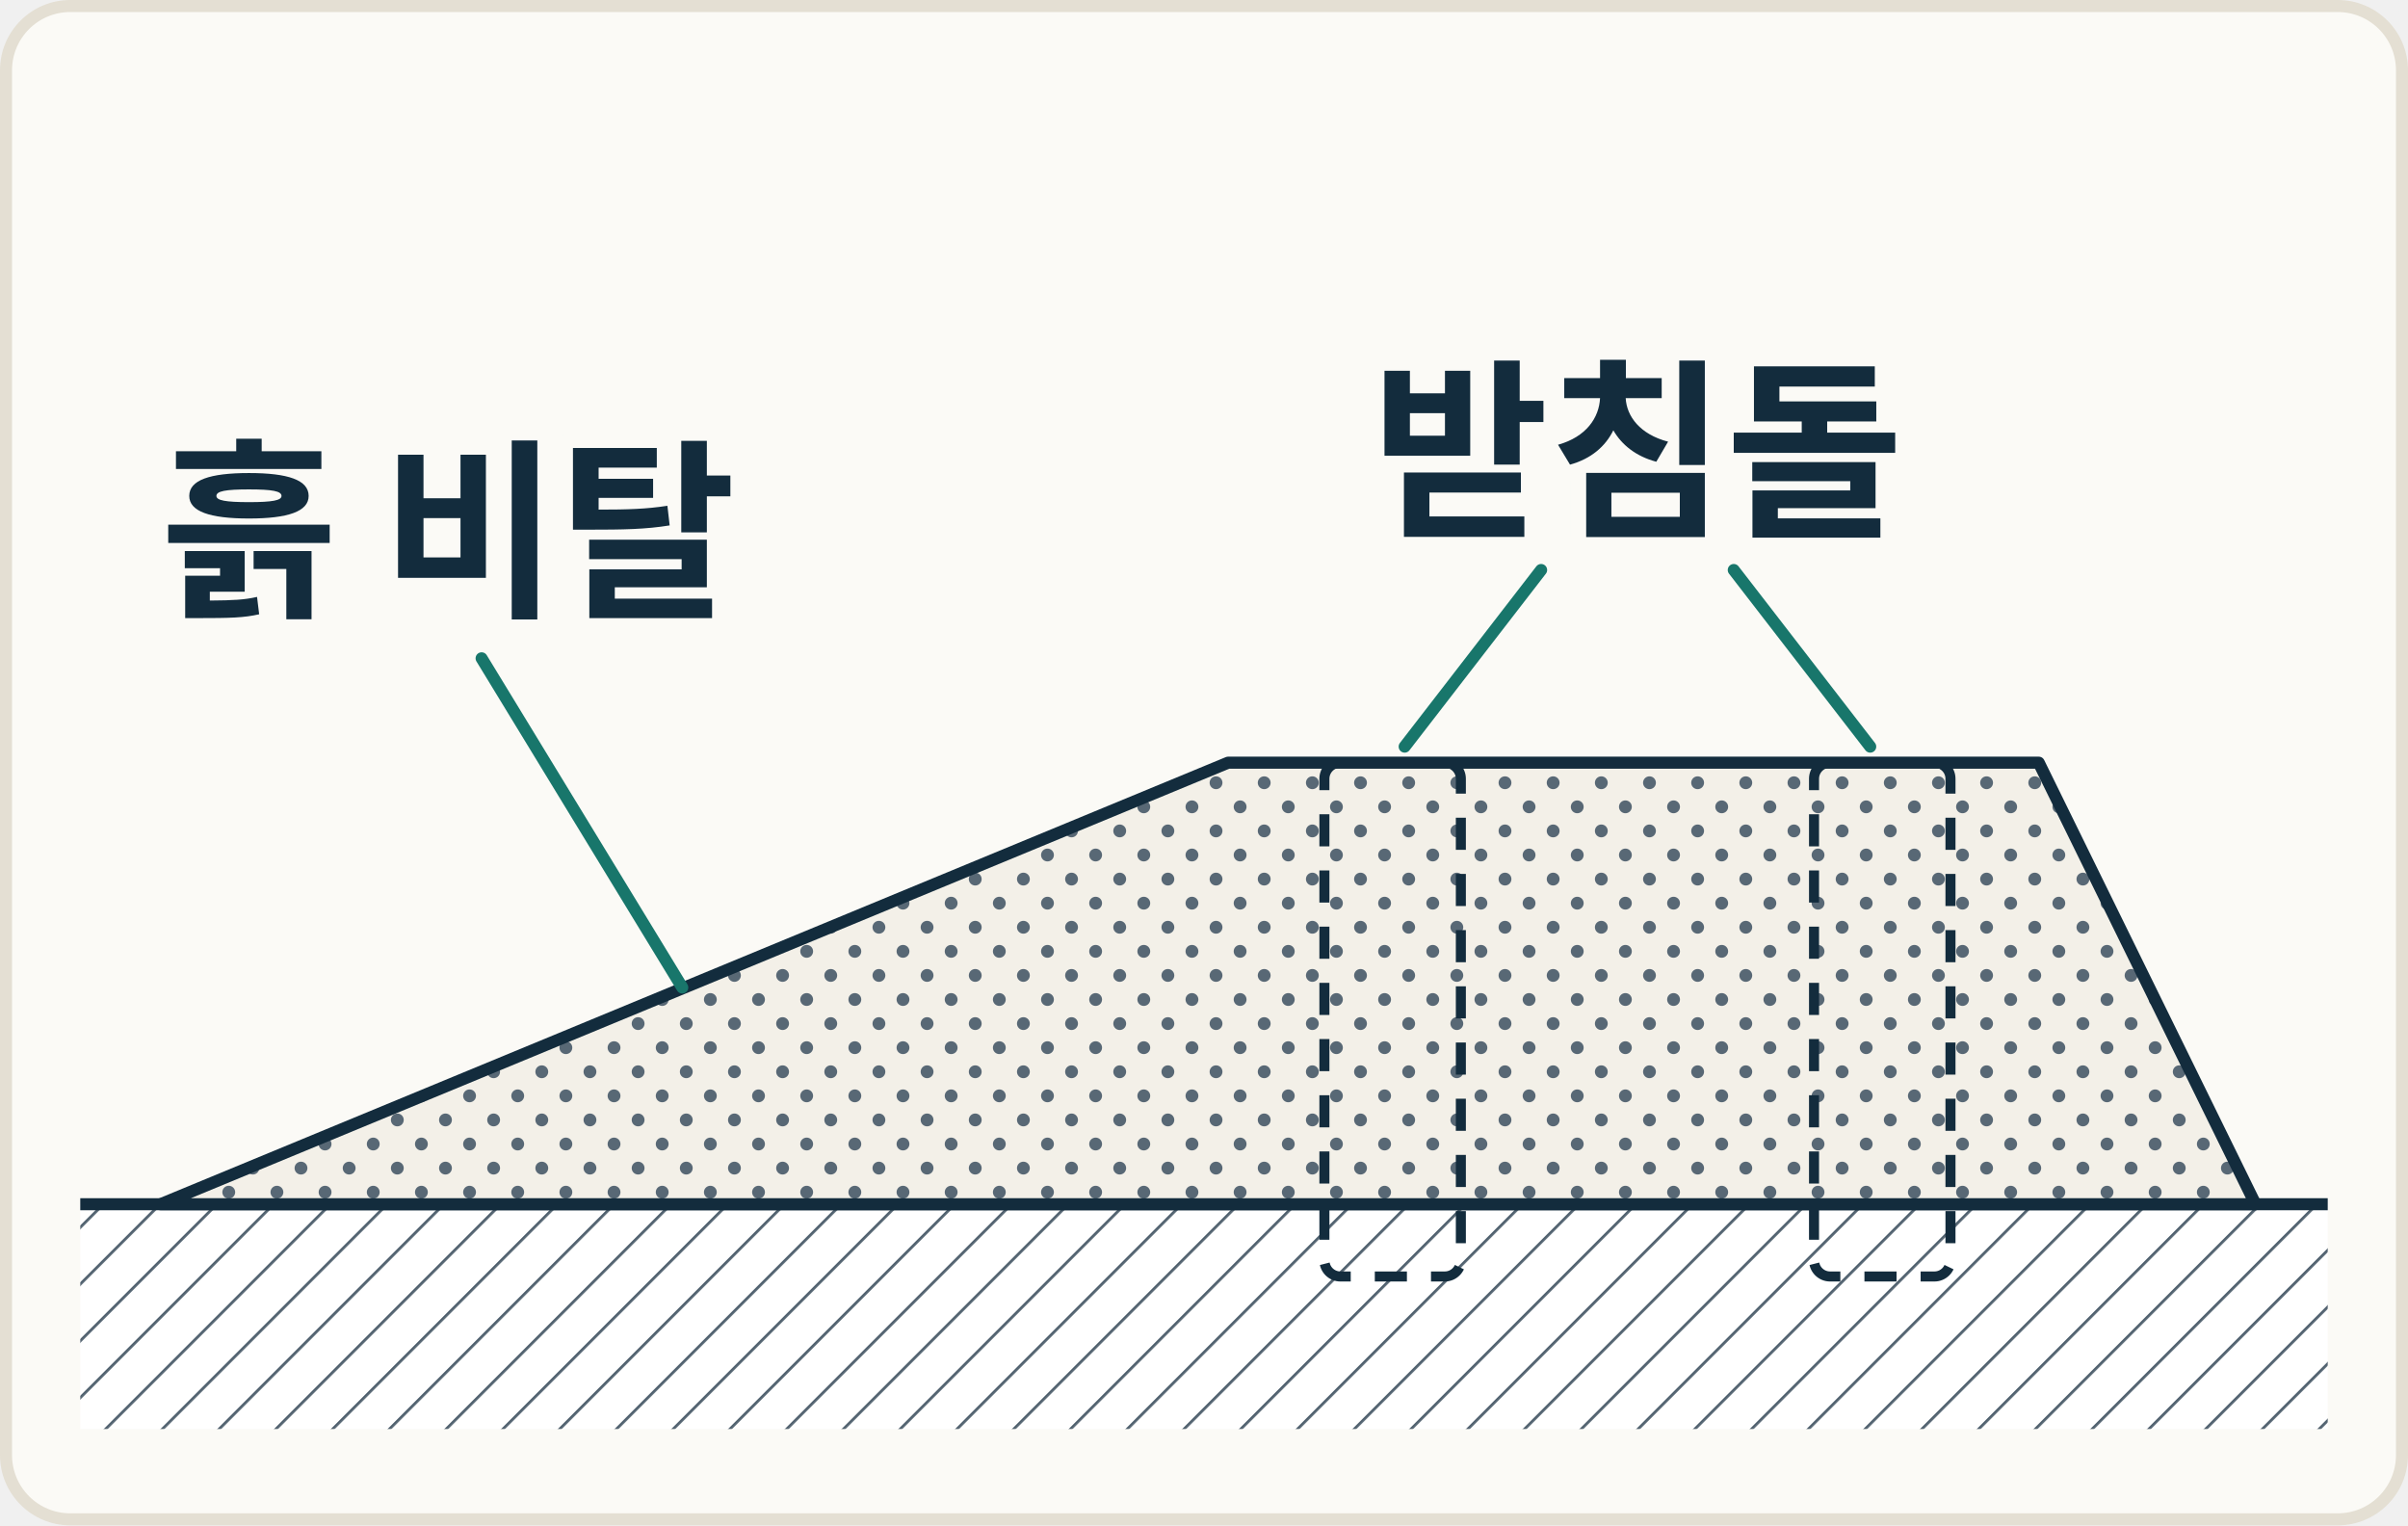
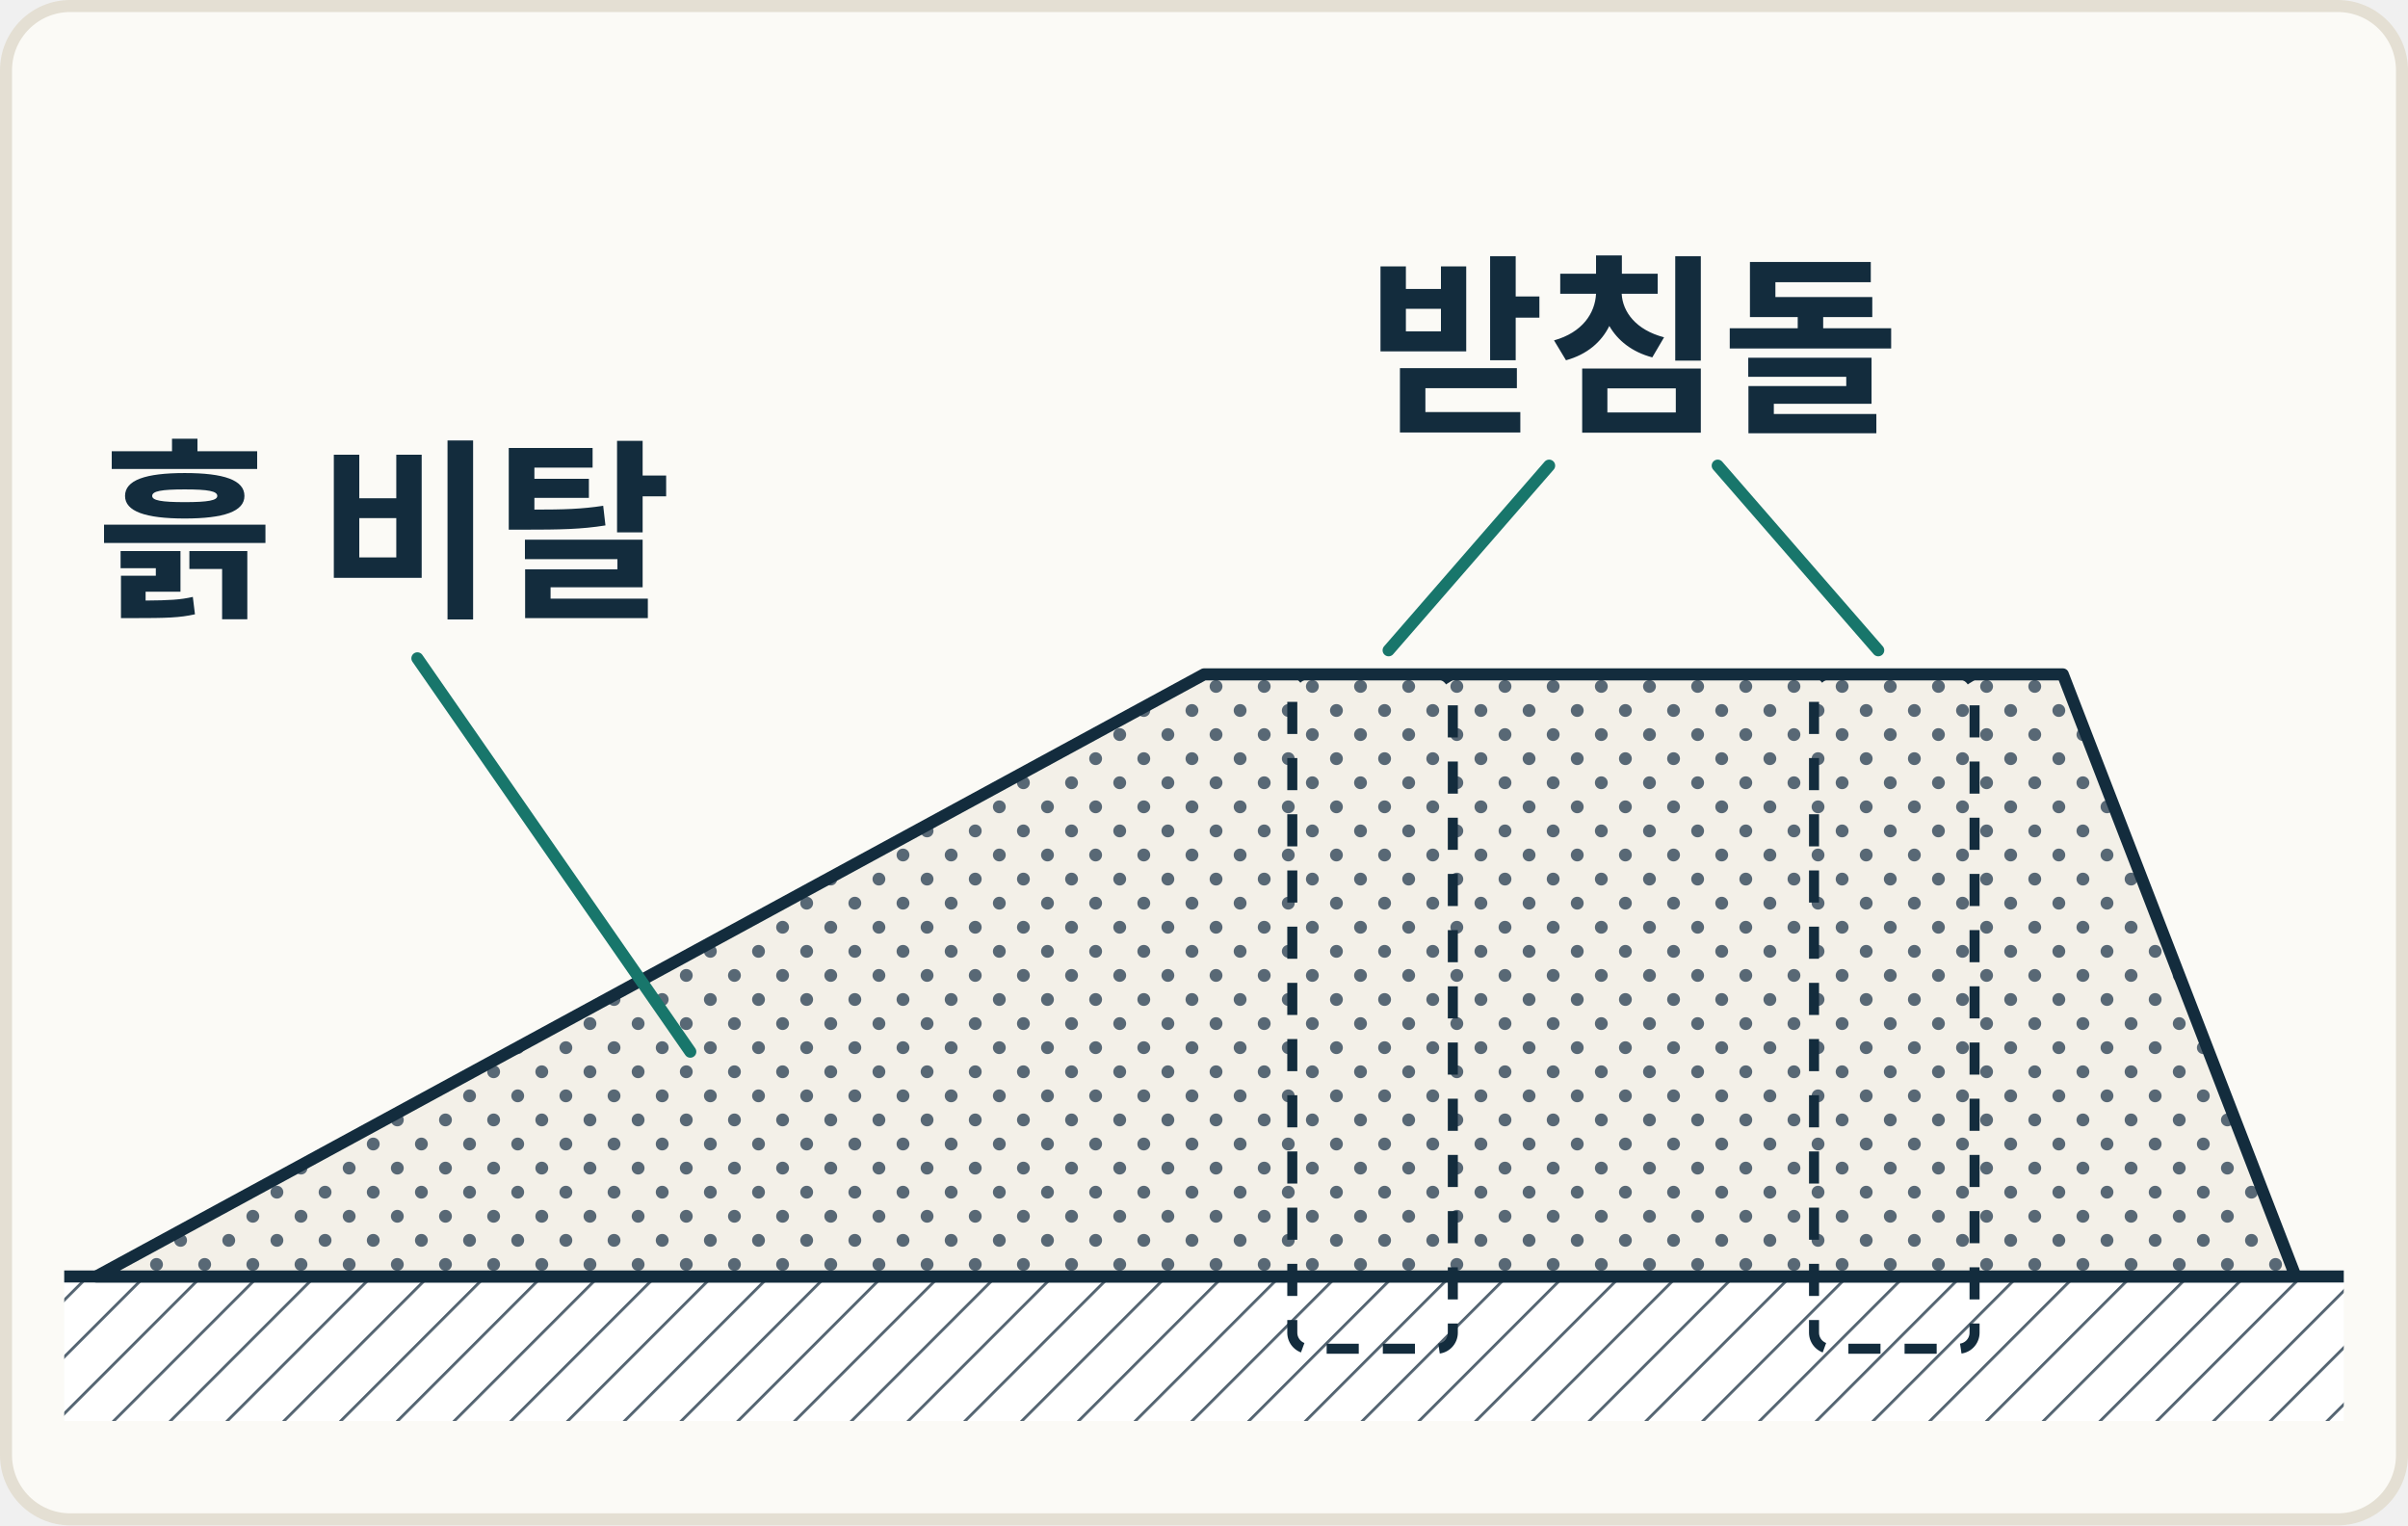
<svg xmlns="http://www.w3.org/2000/svg" viewBox="0 0 600 380" role="img" aria-labelledby="t">
  <defs>
    <pattern id="soil" width="12" height="12" patternUnits="userSpaceOnUse">
      <rect width="12" height="12" fill="#f3f0e8" />
      <circle cx="3" cy="3" r="1.6" fill="#586875" />
      <circle cx="9" cy="9" r="1.6" fill="#586875" />
    </pattern>
    <pattern id="earth" width="10" height="10" patternUnits="userSpaceOnUse" patternTransform="rotate(45)">
      <rect width="10" height="10" fill="#ffffff" />
      <line x1="0" y1="0" x2="0" y2="10" stroke="#586875" stroke-width="1.4" />
    </pattern>
    <marker id="ah" viewBox="0 0 10 10" refX="7" refY="5" markerWidth="5" markerHeight="5" orient="auto-start-reverse">
      <path d="M0,0 L10,5 L0,10 z" fill="#18766b" />
    </marker>
  </defs>
  <rect x="1.5" y="1.5" width="597" height="377" rx="16" fill="#fbfaf6" stroke="#e4dfd3" stroke-width="3" />
-   <rect x="20" y="300" width="560" height="56" fill="url(#earth)" />
-   <line x1="20" y1="300" x2="580" y2="300" stroke="#132c3d" stroke-width="3" />
-   <path d="M40,300 L306,190 L508,190 L562,300 Z" fill="url(#soil)" stroke="#132c3d" stroke-width="3" stroke-linejoin="round" />
-   <rect x="330" y="190" width="34" height="128" rx="4" fill="none" stroke="#132c3d" stroke-width="2.5" stroke-dasharray="8 6" />
-   <rect x="452" y="190" width="34" height="128" rx="4" fill="none" stroke="#132c3d" stroke-width="2.5" stroke-dasharray="8 6" />
-   <text x="40" y="150" font-family="Pretendard, 'Noto Sans KR', sans-serif" font-size="48" font-weight="700" fill="#132c3d" text-anchor="start" paint-order="stroke" stroke="#fbfaf6" stroke-width="8" stroke-linejoin="round">흙 비탈</text>
-   <line x1="120" y1="164" x2="170" y2="246" stroke="#18766b" stroke-width="3" stroke-linecap="round" />
-   <text x="408" y="130" font-family="Pretendard, 'Noto Sans KR', sans-serif" font-size="48" font-weight="700" fill="#132c3d" text-anchor="middle" paint-order="stroke" stroke="#fbfaf6" stroke-width="8" stroke-linejoin="round">받침돌</text>
-   <line x1="384" y1="142" x2="350" y2="186" stroke="#18766b" stroke-width="3" stroke-linecap="round" />
-   <line x1="432" y1="142" x2="466" y2="186" stroke="#18766b" stroke-width="3" stroke-linecap="round" />
+   <rect x="16" y="318" width="568" height="36" fill="url(#earth)" />
+   <line x1="16" y1="318" x2="584" y2="318" stroke="#132c3d" stroke-width="3" />
+   <path d="M24,318 L300,168 L514,168 L572,318 Z" fill="url(#soil)" stroke="#132c3d" stroke-width="3" stroke-linejoin="round" />
+   <rect x="322" y="168" width="40" height="168" rx="4" fill="none" stroke="#132c3d" stroke-width="2.5" stroke-dasharray="8 6" />
+   <rect x="452" y="168" width="40" height="168" rx="4" fill="none" stroke="#132c3d" stroke-width="2.5" stroke-dasharray="8 6" />
+   <text x="24" y="150" font-family="Pretendard, 'Noto Sans KR', sans-serif" font-size="48" font-weight="700" fill="#132c3d" text-anchor="start">흙 비탈</text>
+   <line x1="104" y1="164" x2="172" y2="262" stroke="#18766b" stroke-width="3" stroke-linecap="round" />
+   <text x="407" y="104" font-family="Pretendard, 'Noto Sans KR', sans-serif" font-size="48" font-weight="700" fill="#132c3d" text-anchor="middle">받침돌</text>
+   <line x1="386" y1="116" x2="346" y2="162" stroke="#18766b" stroke-width="3" stroke-linecap="round" />
+   <line x1="428" y1="116" x2="468" y2="162" stroke="#18766b" stroke-width="3" stroke-linecap="round" />
</svg>
